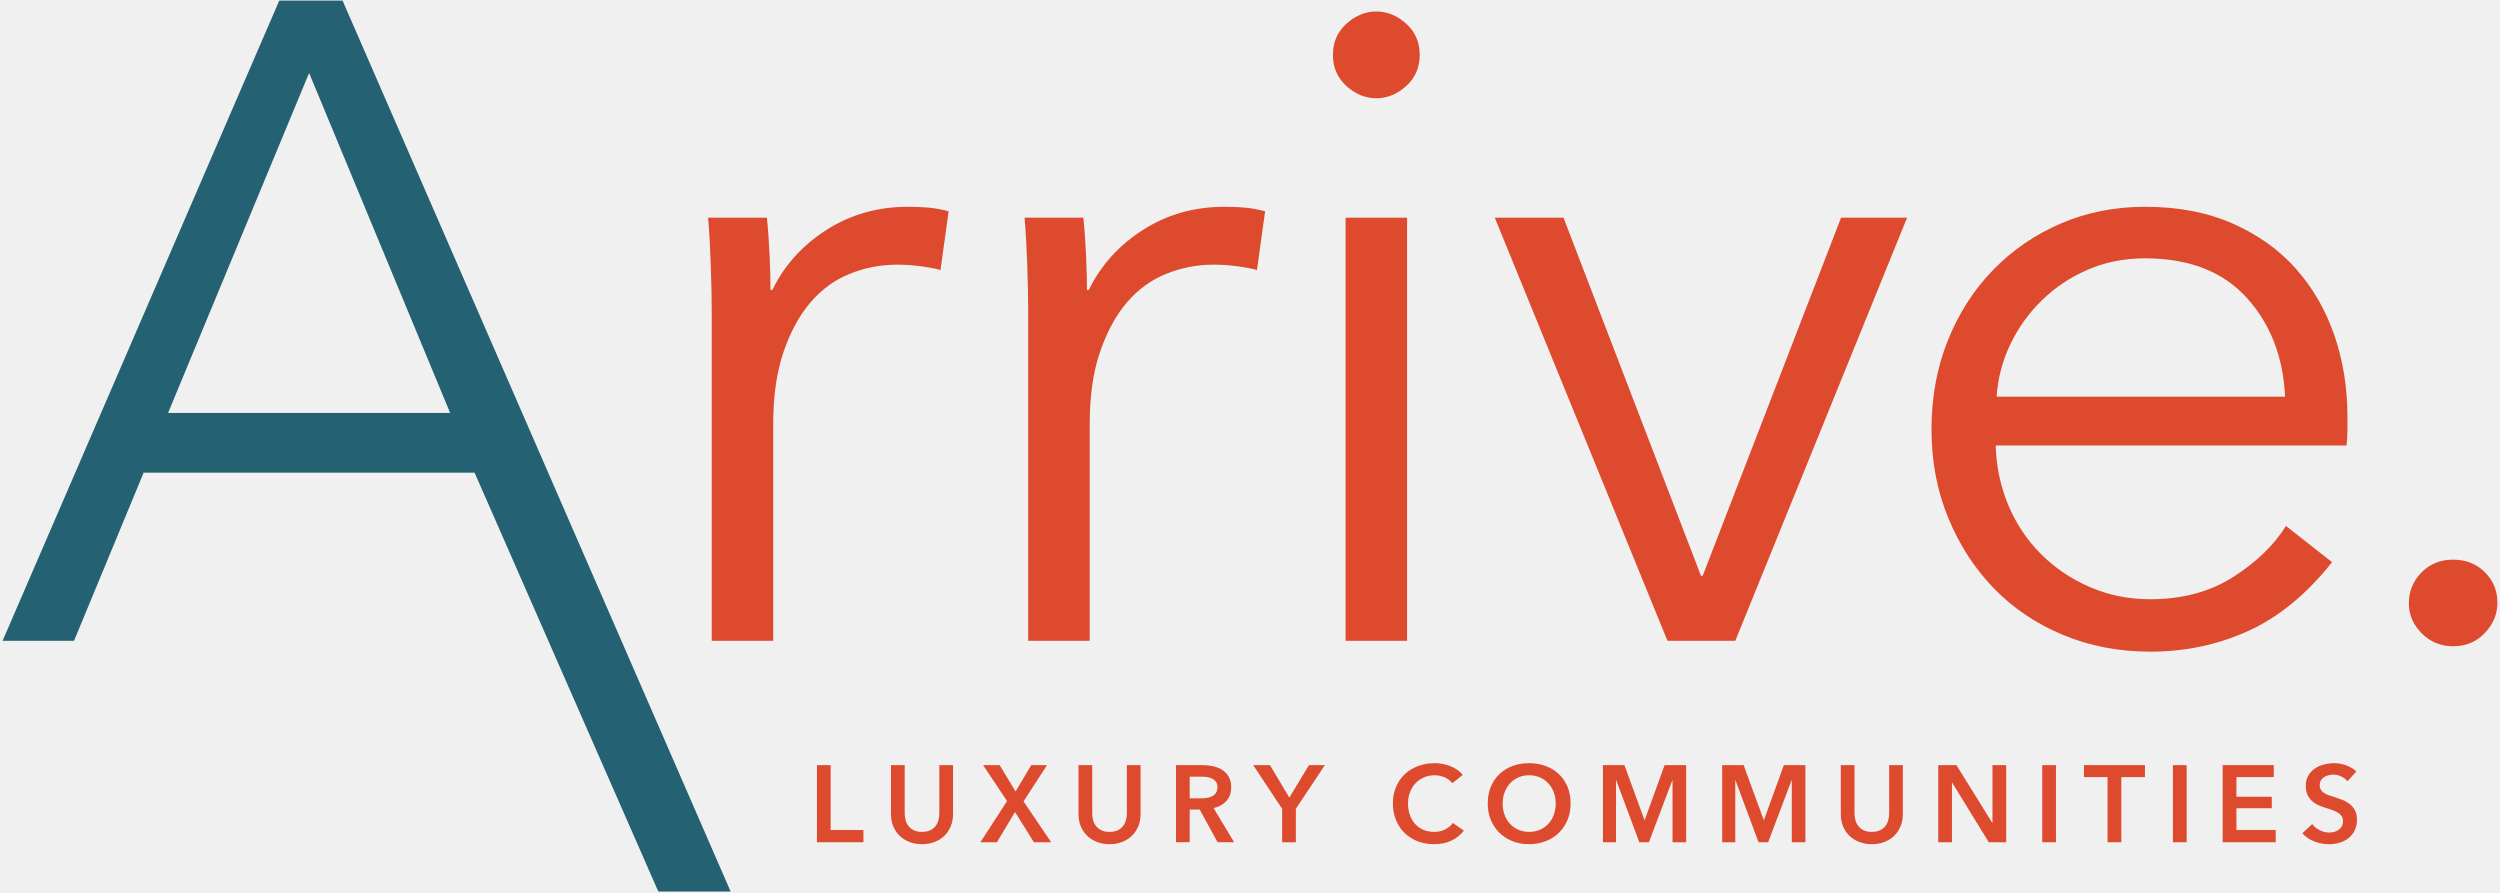
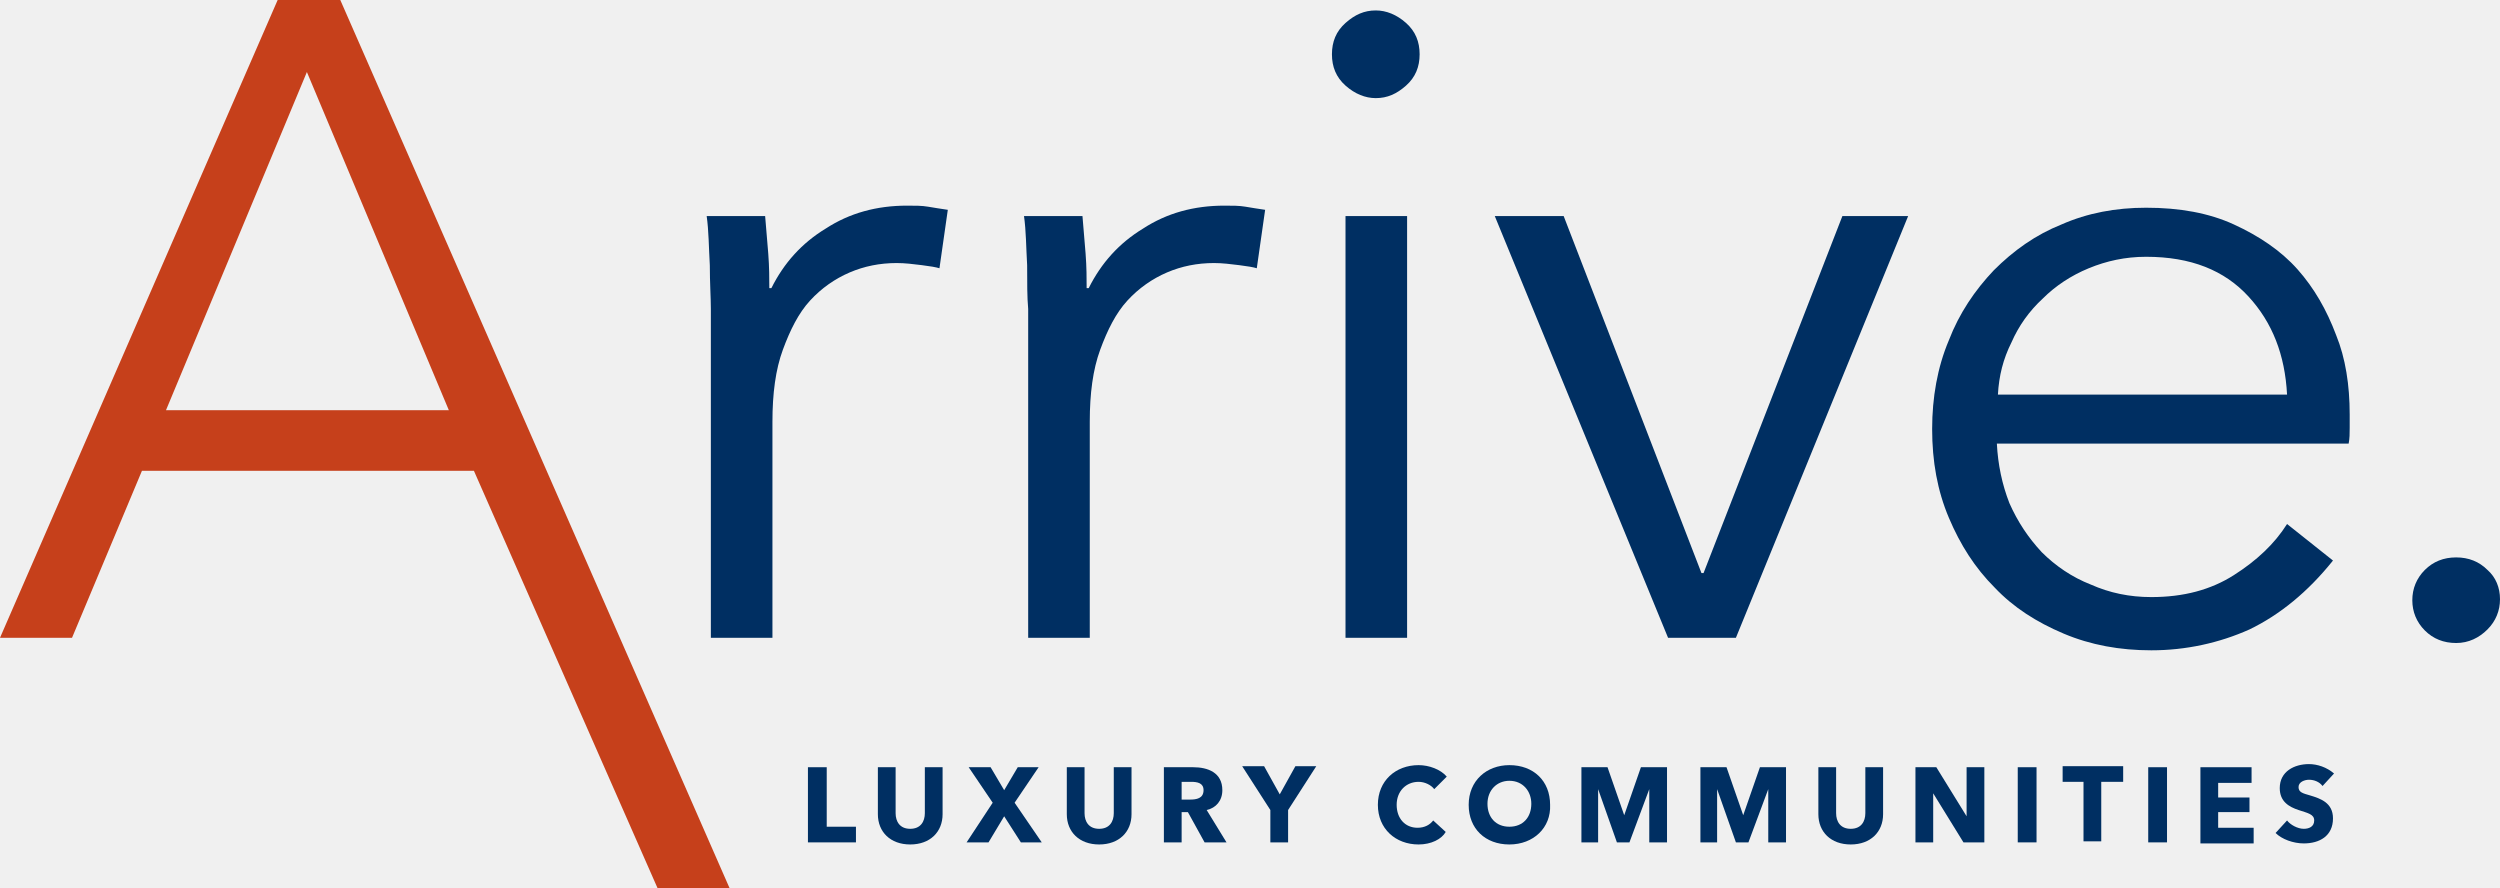
- <svg xmlns="http://www.w3.org/2000/svg" viewBox="0 0 241 86" version="1.1">
-   <g id="Page-1" stroke="none" stroke-width="1" fill="none" fill-rule="evenodd">
-     <g id="ARRIVE-LUXURY-COMMUNITIES-363x90" transform="translate(-2, -2)">
-       <g id="arrive-logo" transform="translate(2, 2)">
-         <path d="M68.524,25.688 C68.465,23.944 68.378,22.375 68.261,20.98 L73.928,20.98 C74.043,22.084 74.13,23.305 74.19,24.64 C74.247,25.979 74.277,27.081 74.277,27.953 L74.45,27.953 C75.613,25.572 77.356,23.64 79.681,22.157 C82.005,20.674 84.62,19.934 87.525,19.934 C88.281,19.934 88.964,19.963 89.575,20.02 C90.184,20.081 90.809,20.195 91.448,20.369 L90.664,26.035 C90.316,25.919 89.733,25.805 88.92,25.688 C88.106,25.572 87.294,25.512 86.479,25.512 C84.911,25.512 83.399,25.802 81.948,26.384 C80.494,26.962 79.231,27.875 78.155,29.122 C77.08,30.369 76.208,31.962 75.541,33.904 C74.871,35.846 74.538,38.181 74.538,40.906 L74.538,61.775 L68.61,61.775 L68.61,29.959 C68.61,28.855 68.581,27.43 68.524,25.688" id="Fill-2" fill="#DE4A2E" />
-         <path d="M99.032,25.688 C98.973,23.944 98.886,22.375 98.769,20.98 L104.436,20.98 C104.551,22.084 104.638,23.305 104.698,24.64 C104.755,25.979 104.785,27.081 104.785,27.953 L104.958,27.953 C106.121,25.572 107.864,23.64 110.19,22.157 C112.513,20.674 115.128,19.934 118.033,19.934 C118.789,19.934 119.472,19.963 120.083,20.02 C120.692,20.081 121.317,20.195 121.956,20.369 L121.172,26.035 C120.824,25.919 120.241,25.805 119.429,25.688 C118.615,25.572 117.802,25.512 116.987,25.512 C115.419,25.512 113.907,25.802 112.456,26.384 C111.002,26.962 109.739,27.875 108.663,29.122 C107.588,30.369 106.717,31.962 106.049,33.904 C105.379,35.846 105.046,38.181 105.046,40.906 L105.046,61.775 L99.118,61.775 L99.118,29.959 C99.118,28.855 99.089,27.43 99.032,25.688" id="Fill-4" fill="#DE4A2E" />
-         <path d="M129.713,61.774 L135.641,61.774 L135.641,20.98 L129.713,20.98 L129.713,61.774 Z M136.86,5.29 C136.86,6.51 136.425,7.513 135.553,8.297 C134.682,9.082 133.723,9.474 132.677,9.474 C131.631,9.474 130.672,9.082 129.8,8.297 C128.929,7.513 128.493,6.51 128.493,5.29 C128.493,4.069 128.929,3.067 129.8,2.282 C130.672,1.498 131.631,1.106 132.677,1.106 C133.723,1.106 134.682,1.498 135.553,2.282 C136.425,3.067 136.86,4.069 136.86,5.29 L136.86,5.29 Z" id="Fill-6" fill="#DE4A2E" />
-         <polygon id="Fill-8" fill="#DE4A2E" points="167.282 61.774 160.745 61.774 144.095 20.98 150.72 20.98 163.969 55.498 164.143 55.498 177.48 20.98 183.844 20.98" />
-         <path d="M220.279,38.239 C220.104,34.405 218.869,31.222 216.574,28.695 C214.277,26.166 211.009,24.903 206.767,24.903 C204.792,24.903 202.962,25.266 201.275,25.992 C199.59,26.72 198.109,27.707 196.83,28.956 C195.551,30.206 194.535,31.63 193.779,33.227 C193.024,34.826 192.588,36.496 192.472,38.239 L220.279,38.239 Z M226.292,40.157 L226.292,41.465 C226.292,41.931 226.263,42.424 226.207,42.946 L192.384,42.946 C192.442,44.981 192.849,46.899 193.604,48.7 C194.36,50.501 195.407,52.07 196.743,53.406 C198.08,54.744 199.648,55.804 201.451,56.588 C203.251,57.373 205.199,57.765 207.291,57.765 C210.37,57.765 213.028,57.054 215.266,55.63 C217.503,54.206 219.202,52.566 220.366,50.704 L224.811,54.192 C222.37,57.272 219.681,59.48 216.749,60.816 C213.812,62.152 210.659,62.821 207.291,62.821 C204.269,62.821 201.464,62.282 198.88,61.208 C196.294,60.133 194.071,58.637 192.211,56.719 C190.35,54.801 188.883,52.534 187.807,49.92 C186.733,47.305 186.196,44.458 186.196,41.377 C186.196,38.298 186.719,35.45 187.765,32.835 C188.81,30.22 190.262,27.953 192.124,26.036 C193.983,24.119 196.162,22.623 198.661,21.547 C201.159,20.472 203.861,19.934 206.767,19.934 C209.963,19.934 212.783,20.472 215.222,21.547 C217.664,22.623 219.696,24.075 221.324,25.906 C222.951,27.736 224.186,29.872 225.029,32.312 C225.87,34.752 226.292,37.367 226.292,40.157 L226.292,40.157 Z" id="Fill-9" fill="#DE4A2E" />
-         <path d="M240.752,58.092 C240.752,59.197 240.348,60.174 239.54,61.023 C238.733,61.873 237.714,62.298 236.482,62.298 C235.292,62.298 234.283,61.883 233.455,61.055 C232.627,60.227 232.213,59.261 232.213,58.155 C232.213,57.009 232.616,56.021 233.424,55.193 C234.231,54.364 235.25,53.95 236.482,53.95 C237.714,53.95 238.733,54.354 239.54,55.16 C240.348,55.968 240.752,56.945 240.752,58.092" id="Fill-10" fill="#DE4A2E" />
-         <polygon id="Fill-11" fill="#DE4A2E" points="78.753 73.759 80.076 73.759 80.076 80.016 83.235 80.016 83.235 81.192 78.753 81.192" />
-         <path d="M91.874,78.462 C91.874,78.91 91.799,79.315 91.644,79.675 C91.49,80.035 91.281,80.341 91.014,80.593 C90.749,80.845 90.433,81.039 90.069,81.176 C89.707,81.313 89.311,81.38 88.883,81.38 C88.457,81.38 88.061,81.313 87.698,81.176 C87.334,81.039 87.016,80.845 86.746,80.593 C86.478,80.341 86.267,80.035 86.118,79.675 C85.966,79.315 85.892,78.91 85.892,78.462 L85.892,73.759 L87.213,73.759 L87.213,78.409 C87.213,78.627 87.243,78.842 87.299,79.055 C87.353,79.269 87.447,79.459 87.576,79.627 C87.707,79.795 87.876,79.932 88.091,80.037 C88.303,80.142 88.569,80.193 88.883,80.193 C89.198,80.193 89.463,80.142 89.677,80.037 C89.889,79.932 90.061,79.795 90.191,79.627 C90.32,79.459 90.412,79.269 90.469,79.055 C90.525,78.842 90.552,78.627 90.552,78.409 L90.552,73.759 L91.874,73.759 L91.874,78.462 Z" id="Fill-12" fill="#DE4A2E" />
-         <polygon id="Fill-13" fill="#DE4A2E" points="97.083 77.224 94.772 73.759 96.368 73.759 97.901 76.3 99.413 73.759 100.935 73.759 98.667 77.255 101.333 81.192 99.665 81.192 97.849 78.274 96.105 81.192 94.51 81.192" />
-         <path d="M109.951,78.462 C109.951,78.91 109.874,79.315 109.72,79.675 C109.567,80.035 109.357,80.341 109.091,80.593 C108.825,80.845 108.51,81.039 108.145,81.176 C107.782,81.313 107.387,81.38 106.96,81.38 C106.533,81.38 106.137,81.313 105.774,81.176 C105.409,81.039 105.094,80.845 104.823,80.593 C104.554,80.341 104.344,80.035 104.194,79.675 C104.043,79.315 103.969,78.91 103.969,78.462 L103.969,73.759 L105.29,73.759 L105.29,78.409 C105.29,78.627 105.319,78.842 105.374,79.055 C105.43,79.269 105.523,79.459 105.652,79.627 C105.783,79.795 105.953,79.932 106.167,80.037 C106.38,80.142 106.645,80.193 106.96,80.193 C107.274,80.193 107.539,80.142 107.752,80.037 C107.966,79.932 108.137,79.795 108.267,79.627 C108.396,79.459 108.489,79.269 108.545,79.055 C108.601,78.842 108.629,78.627 108.629,78.409 L108.629,73.759 L109.951,73.759 L109.951,78.462 Z" id="Fill-14" fill="#DE4A2E" />
-         <path d="M115.768,76.961 C115.957,76.961 116.146,76.947 116.335,76.919 C116.525,76.891 116.694,76.839 116.844,76.762 C116.995,76.685 117.119,76.574 117.217,76.431 C117.315,76.287 117.364,76.104 117.364,75.88 C117.364,75.677 117.318,75.511 117.227,75.381 C117.136,75.252 117.021,75.149 116.881,75.071 C116.741,74.995 116.581,74.942 116.403,74.914 C116.225,74.886 116.052,74.872 115.883,74.872 L114.687,74.872 L114.687,76.961 L115.768,76.961 Z M113.364,73.759 L115.946,73.759 C116.297,73.759 116.636,73.796 116.964,73.869 C117.293,73.943 117.586,74.064 117.841,74.232 C118.097,74.399 118.302,74.62 118.456,74.893 C118.609,75.166 118.687,75.498 118.687,75.891 C118.687,76.43 118.535,76.868 118.229,77.207 C117.925,77.547 117.511,77.776 116.986,77.896 L118.97,81.191 L117.374,81.191 L115.652,78.042 L114.687,78.042 L114.687,81.191 L113.364,81.191 L113.364,73.759 Z" id="Fill-15" fill="#DE4A2E" />
-         <polygon id="Fill-16" fill="#DE4A2E" points="123.599 77.969 120.807 73.76 122.423 73.76 124.292 76.887 126.181 73.76 127.714 73.76 124.921 77.969 124.921 81.192 123.599 81.192" />
-         <path d="M139.996,75.502 C139.8,75.236 139.545,75.042 139.229,74.919 C138.914,74.797 138.605,74.735 138.306,74.735 C137.921,74.735 137.57,74.806 137.256,74.945 C136.941,75.085 136.67,75.278 136.442,75.523 C136.215,75.768 136.04,76.055 135.917,76.384 C135.794,76.713 135.733,77.069 135.733,77.454 C135.733,77.86 135.793,78.231 135.913,78.567 C136.031,78.903 136.2,79.191 136.422,79.434 C136.642,79.675 136.905,79.861 137.214,79.995 C137.521,80.128 137.868,80.193 138.254,80.193 C138.651,80.193 139.006,80.116 139.313,79.958 C139.621,79.801 139.87,79.593 140.059,79.333 L141.118,80.078 C140.79,80.491 140.388,80.812 139.911,81.039 C139.435,81.267 138.88,81.38 138.242,81.38 C137.661,81.38 137.128,81.284 136.642,81.092 C136.155,80.899 135.737,80.63 135.387,80.283 C135.037,79.937 134.765,79.524 134.568,79.045 C134.373,78.565 134.274,78.035 134.274,77.454 C134.274,76.859 134.377,76.322 134.584,75.843 C134.791,75.363 135.074,74.956 135.434,74.62 C135.794,74.284 136.22,74.025 136.71,73.843 C137.199,73.661 137.731,73.57 138.306,73.57 C138.543,73.57 138.792,73.593 139.052,73.639 C139.309,73.685 139.558,73.754 139.796,73.848 C140.034,73.943 140.258,74.061 140.469,74.2 C140.678,74.341 140.856,74.509 141.004,74.704 L139.996,75.502 Z" id="Fill-17" fill="#DE4A2E" />
-         <path d="M144.856,77.454 C144.856,77.853 144.917,78.219 145.041,78.551 C145.162,78.884 145.337,79.173 145.565,79.418 C145.792,79.662 146.061,79.853 146.373,79.989 C146.685,80.126 147.03,80.193 147.406,80.193 C147.786,80.193 148.131,80.126 148.446,79.989 C148.762,79.853 149.032,79.662 149.26,79.418 C149.488,79.173 149.662,78.884 149.786,78.551 C149.907,78.219 149.969,77.853 149.969,77.454 C149.969,77.069 149.907,76.713 149.786,76.383 C149.662,76.055 149.489,75.767 149.264,75.522 C149.042,75.278 148.772,75.085 148.457,74.945 C148.143,74.805 147.792,74.735 147.406,74.735 C147.022,74.735 146.673,74.805 146.363,74.945 C146.05,75.085 145.784,75.278 145.56,75.522 C145.334,75.767 145.162,76.055 145.041,76.383 C144.917,76.713 144.856,77.069 144.856,77.454 M143.418,77.454 C143.418,76.859 143.518,76.322 143.716,75.843 C143.917,75.364 144.192,74.956 144.546,74.62 C144.899,74.283 145.32,74.025 145.805,73.843 C146.292,73.661 146.822,73.57 147.397,73.57 C147.976,73.57 148.512,73.661 149.001,73.843 C149.493,74.025 149.917,74.283 150.274,74.62 C150.63,74.956 150.907,75.364 151.107,75.843 C151.306,76.322 151.407,76.859 151.407,77.454 C151.407,78.035 151.306,78.565 151.107,79.045 C150.907,79.524 150.63,79.936 150.274,80.283 C149.917,80.63 149.493,80.899 149.001,81.092 C148.512,81.284 147.976,81.38 147.397,81.38 C146.822,81.38 146.292,81.284 145.805,81.092 C145.32,80.899 144.899,80.63 144.546,80.283 C144.192,79.936 143.917,79.524 143.716,79.045 C143.518,78.565 143.418,78.035 143.418,77.454" id="Fill-18" fill="#DE4A2E" />
-         <polygon id="Fill-19" fill="#DE4A2E" points="154.524 73.759 156.592 73.759 158.524 79.039 158.555 79.039 160.466 73.759 162.545 73.759 162.545 81.192 161.232 81.192 161.232 75.219 161.211 75.219 158.954 81.192 158.03 81.192 155.805 75.219 155.784 75.219 155.784 81.192 154.524 81.192" />
-         <polygon id="Fill-20" fill="#DE4A2E" points="166.019 73.759 168.088 73.759 170.019 79.039 170.05 79.039 171.962 73.759 174.041 73.759 174.041 81.192 172.728 81.192 172.728 75.219 172.707 75.219 170.45 81.192 169.525 81.192 167.3 75.219 167.28 75.219 167.28 81.192 166.019 81.192" />
-         <path d="M183.435,78.462 C183.435,78.91 183.359,79.315 183.205,79.675 C183.051,80.035 182.841,80.341 182.576,80.593 C182.309,80.845 181.995,81.039 181.63,81.176 C181.267,81.313 180.872,81.38 180.445,81.38 C180.017,81.38 179.622,81.313 179.258,81.176 C178.894,81.039 178.578,80.845 178.307,80.593 C178.039,80.341 177.828,80.035 177.678,79.675 C177.527,79.315 177.453,78.91 177.453,78.462 L177.453,73.759 L178.775,73.759 L178.775,78.409 C178.775,78.627 178.803,78.842 178.859,79.055 C178.914,79.269 179.007,79.459 179.137,79.627 C179.267,79.795 179.438,79.932 179.652,80.037 C179.865,80.142 180.129,80.193 180.445,80.193 C180.759,80.193 181.023,80.142 181.237,80.037 C181.451,79.932 181.622,79.795 181.751,79.627 C181.88,79.459 181.974,79.269 182.029,79.055 C182.085,78.842 182.114,78.627 182.114,78.409 L182.114,73.759 L183.435,73.759 L183.435,78.462 Z" id="Fill-21" fill="#DE4A2E" />
-         <polygon id="Fill-22" fill="#DE4A2E" points="186.847 73.759 188.6 73.759 192.053 79.323 192.075 79.323 192.075 73.759 193.397 73.759 193.397 81.192 191.717 81.192 188.191 75.449 188.169 75.449 188.169 81.192 186.847 81.192" />
-         <polygon id="Fill-23" fill="#DE4A2E" points="196.871 81.192 198.194 81.192 198.194 73.759 196.871 73.759" />
-         <polygon id="Fill-24" fill="#DE4A2E" points="203.171 74.914 200.892 74.914 200.892 73.759 206.772 73.759 206.772 74.914 204.494 74.914 204.494 81.191 203.171 81.191" />
-         <polygon id="Fill-25" fill="#DE4A2E" points="209.469 81.192 210.792 81.192 210.792 73.759 209.469 73.759" />
-         <polygon id="Fill-26" fill="#DE4A2E" points="214.267 73.759 219.19 73.759 219.19 74.914 215.59 74.914 215.59 76.804 219.001 76.804 219.001 77.916 215.59 77.916 215.59 80.016 219.379 80.016 219.379 81.192 214.267 81.192" />
-         <path d="M226.297,75.312 C226.156,75.13 225.96,74.978 225.703,74.856 C225.448,74.734 225.192,74.671 224.932,74.671 C224.777,74.671 224.625,74.692 224.471,74.731 C224.316,74.769 224.176,74.829 224.05,74.909 C223.924,74.99 223.821,75.094 223.74,75.224 C223.66,75.353 223.62,75.508 223.62,75.691 C223.62,75.859 223.655,76.001 223.725,76.121 C223.795,76.24 223.892,76.341 224.014,76.425 C224.136,76.51 224.284,76.584 224.459,76.647 C224.634,76.709 224.827,76.772 225.037,76.835 C225.275,76.912 225.523,76.999 225.776,77.097 C226.033,77.195 226.267,77.326 226.481,77.486 C226.693,77.647 226.869,77.85 227.006,78.094 C227.142,78.34 227.211,78.644 227.211,79.007 C227.211,79.407 227.138,79.754 226.989,80.052 C226.843,80.35 226.647,80.597 226.401,80.793 C226.156,80.989 225.87,81.135 225.54,81.234 C225.212,81.332 224.865,81.38 224.502,81.38 C224.02,81.38 223.546,81.291 223.085,81.112 C222.623,80.933 222.244,80.669 221.95,80.32 L222.896,79.439 C223.077,79.691 223.321,79.889 223.625,80.037 C223.93,80.183 224.229,80.257 224.523,80.257 C224.677,80.257 224.834,80.237 224.995,80.2 C225.156,80.162 225.301,80.096 225.431,80.004 C225.561,79.915 225.665,79.799 225.746,79.665 C225.826,79.528 225.866,79.358 225.866,79.156 C225.866,78.959 225.82,78.796 225.73,78.666 C225.639,78.537 225.517,78.425 225.362,78.332 C225.209,78.237 225.026,78.154 224.818,78.084 C224.608,78.014 224.386,77.941 224.155,77.864 C223.931,77.793 223.707,77.71 223.483,77.612 C223.26,77.513 223.059,77.383 222.88,77.222 C222.701,77.062 222.556,76.865 222.444,76.629 C222.332,76.395 222.276,76.103 222.276,75.754 C222.276,75.376 222.355,75.05 222.513,74.778 C222.67,74.504 222.876,74.279 223.132,74.1 C223.387,73.921 223.678,73.79 224.003,73.701 C224.329,73.615 224.659,73.57 224.995,73.57 C225.373,73.57 225.756,73.636 226.145,73.769 C226.533,73.903 226.87,74.103 227.158,74.368 L226.297,75.312 Z" id="Fill-27" fill="#DE4A2E" />
-         <path d="M26.921,0.06 L0.248,61.775 L7.135,61.775 L13.847,45.562 L45.749,45.562 L63.459,85.941 L70.432,85.941 L33.024,0.06 L26.921,0.06 Z M29.798,7.033 L43.396,39.809 L16.199,39.809 L29.798,7.033 Z" id="Fill-1" fill="#246172" />
-       </g>
-     </g>
+ <svg xmlns="http://www.w3.org/2000/svg" version="1.1" id="Logo" x="0px" y="0px" viewBox="0 0 239.5 85" style="enable-background:new 0 0 239.5 85;" xml:space="preserve">
+   <style type="text/css">
+ 	.st0{fill:#002F62;}
+ 	.st1{fill:#FFFFFF;}
+ 	.st2{fill:#C2C0BF;}
+ 	.st3{fill:#C6401B;}
+ </style>
+   <g>
+     <path class="st3" d="M26.6,0L0,61.1h6.9l6.7-16h31.8l17.6,40h6.9L32.6,0H26.6z M29.4,6.9L43,39.3H15.9L29.4,6.9z" />
+     <path class="st0" d="M68,25.4c-0.1-1.7-0.1-3.3-0.3-4.7h5.6c0.1,1.1,0.2,2.3,0.3,3.6c0.1,1.3,0.1,2.4,0.1,3.3h0.2   c1.2-2.4,2.9-4.3,5.2-5.7c2.3-1.5,4.9-2.2,7.8-2.2c0.8,0,1.4,0,2,0.1c0.6,0.1,1.2,0.2,1.9,0.3L90,25.7c-0.3-0.1-0.9-0.2-1.7-0.3   c-0.8-0.1-1.6-0.2-2.4-0.2c-1.6,0-3.1,0.3-4.5,0.9c-1.4,0.6-2.7,1.5-3.8,2.7c-1.1,1.2-1.9,2.8-2.6,4.7c-0.7,1.9-1,4.2-1,6.9v20.7   h-5.9V29.6C68.1,28.5,68,27.1,68,25.4" />
+     <path class="st0" d="M98.4,25.4c-0.1-1.7-0.1-3.3-0.3-4.7h5.6c0.1,1.1,0.2,2.3,0.3,3.6c0.1,1.3,0.1,2.4,0.1,3.3h0.2   c1.2-2.4,2.9-4.3,5.2-5.7c2.3-1.5,4.9-2.2,7.8-2.2c0.8,0,1.4,0,2,0.1c0.6,0.1,1.2,0.2,1.9,0.3l-0.8,5.6c-0.3-0.1-0.9-0.2-1.7-0.3   c-0.8-0.1-1.6-0.2-2.4-0.2c-1.6,0-3.1,0.3-4.5,0.9c-1.4,0.6-2.7,1.5-3.8,2.7c-1.1,1.2-1.9,2.8-2.6,4.7c-0.7,1.9-1,4.2-1,6.9v20.7   h-5.9V29.6C98.4,28.5,98.4,27.1,98.4,25.4" />
+     <path class="st0" d="M134.8,61.1h-5.9V20.7h5.9V61.1z M136,5.2c0,1.2-0.4,2.2-1.3,3c-0.9,0.8-1.8,1.2-2.9,1.2c-1,0-2-0.4-2.9-1.2   c-0.9-0.8-1.3-1.8-1.3-3c0-1.2,0.4-2.2,1.3-3c0.9-0.8,1.8-1.2,2.9-1.2c1,0,2,0.4,2.9,1.2C135.6,3,136,4,136,5.2" />
+     <polygon class="st0" points="166.3,61.1 159.8,61.1 143.2,20.7 149.8,20.7 163,54.9 163.2,54.9 176.5,20.7 182.8,20.7  " />
+     <path class="st0" d="M219.1,37.8c-0.2-3.8-1.4-6.9-3.7-9.4c-2.3-2.5-5.5-3.8-9.8-3.8c-2,0-3.8,0.4-5.5,1.1   c-1.7,0.7-3.2,1.7-4.4,2.9c-1.3,1.2-2.3,2.6-3,4.2c-0.8,1.6-1.2,3.2-1.3,5H219.1z M225.1,39.7V41c0,0.5,0,1-0.1,1.5h-33.7   c0.1,2,0.5,3.9,1.2,5.7c0.8,1.8,1.8,3.3,3.1,4.7c1.3,1.3,2.9,2.4,4.7,3.1c1.8,0.8,3.7,1.2,5.8,1.2c3.1,0,5.7-0.7,7.9-2.1   c2.2-1.4,3.9-3,5.1-4.9l4.4,3.5c-2.4,3-5.1,5.2-8,6.6c-2.9,1.3-6.1,2-9.4,2c-3,0-5.8-0.5-8.4-1.6c-2.6-1.1-4.8-2.5-6.6-4.4   c-1.9-1.9-3.3-4.1-4.4-6.7c-1.1-2.6-1.6-5.4-1.6-8.5c0-3,0.5-5.9,1.6-8.5c1-2.6,2.5-4.8,4.3-6.7c1.9-1.9,4-3.4,6.5-4.4   c2.5-1.1,5.2-1.6,8.1-1.6c3.2,0,6,0.5,8.4,1.6c2.4,1.1,4.5,2.5,6.1,4.3c1.6,1.8,2.8,3.9,3.7,6.3C224.7,34.3,225.1,36.9,225.1,39.7" />
+     <path class="st0" d="M239.5,57.4c0,1.1-0.4,2.1-1.2,2.9c-0.8,0.8-1.8,1.3-3,1.3c-1.2,0-2.2-0.4-3-1.2c-0.8-0.8-1.2-1.8-1.2-2.9   c0-1.1,0.4-2.1,1.2-2.9s1.8-1.2,3-1.2s2.2,0.4,3,1.2C239.1,55.3,239.5,56.3,239.5,57.4" />
+   </g>
+   <g>
+     <path class="st0" d="M77.4,80.7v-7.2h1.8v5.7h2.8v1.5H77.4z" />
+     <path class="st0" d="M87.2,80.9c-1.9,0-3.1-1.2-3.1-2.9v-4.5h1.7v4.4c0,0.8,0.4,1.5,1.4,1.5c1,0,1.4-0.7,1.4-1.5v-4.4h1.7V78   C90.3,79.7,89.1,80.9,87.2,80.9z" />
+     <path class="st0" d="M97.8,80.7l-1.6-2.5l-1.5,2.5h-2.1l2.5-3.8l-2.3-3.4h2.1l1.3,2.2l1.3-2.2h2l-2.3,3.4l2.6,3.8H97.8z" />
+     <path class="st0" d="M105.3,80.9c-1.9,0-3.1-1.2-3.1-2.9v-4.5h1.7v4.4c0,0.8,0.4,1.5,1.4,1.5c1,0,1.4-0.7,1.4-1.5v-4.4h1.7V78   C108.4,79.7,107.2,80.9,105.3,80.9z" />
+     <path class="st0" d="M115.4,80.7l-1.6-2.9h-0.6v2.9h-1.7v-7.2h2.8c1.4,0,2.8,0.5,2.8,2.2c0,1-0.6,1.7-1.5,1.9l1.9,3.1H115.4z    M114.1,74.9h-0.9v1.7h0.8c0.6,0,1.3-0.1,1.3-0.9C115.3,75,114.7,74.9,114.1,74.9z" />
+     <path class="st0" d="M123.4,77.6v3.1h-1.7v-3.1l-2.7-4.2h2.1l1.5,2.7l1.5-2.7h2L123.4,77.6z" />
+     <path class="st0" d="M135.9,80.9c-2.2,0-3.9-1.5-3.9-3.8c0-2.3,1.7-3.8,3.9-3.8c1,0,2.1,0.4,2.7,1.1l-1.2,1.2   c-0.3-0.4-0.9-0.7-1.5-0.7c-1.2,0-2.1,0.9-2.1,2.2c0,1.3,0.8,2.2,2,2.2c0.7,0,1.2-0.3,1.5-0.7l1.2,1.1   C138.1,80.4,137.1,80.9,135.9,80.9z" />
+     <path class="st0" d="M144.6,80.9c-2.3,0-3.9-1.5-3.9-3.8c0-2.3,1.7-3.8,3.9-3.8c2.3,0,3.9,1.5,3.9,3.8   C148.6,79.3,146.9,80.9,144.6,80.9z M144.6,74.8c-1.2,0-2.1,0.9-2.1,2.2c0,1.3,0.8,2.2,2.1,2.2s2.1-0.9,2.1-2.2   C146.7,75.8,145.9,74.8,144.6,74.8z" />
+     <path class="st0" d="M158,80.7l0-5.1h0l-1.9,5.1h-1.2l-1.8-5.1h0l0,5.1h-1.6v-7.2h2.5l1.6,4.6h0l1.6-4.6h2.5v7.2H158z" />
+     <path class="st0" d="M169.4,80.7l0-5.1h0l-1.9,5.1h-1.2l-1.8-5.1h0l0,5.1h-1.6v-7.2h2.5l1.6,4.6h0l1.6-4.6h2.5v7.2H169.4z" />
+     <path class="st0" d="M177.3,80.9c-1.9,0-3.1-1.2-3.1-2.9v-4.5h1.7v4.4c0,0.8,0.4,1.5,1.4,1.5c1,0,1.4-0.7,1.4-1.5v-4.4h1.7V78   C180.4,79.7,179.2,80.9,177.3,80.9z" />
+     <path class="st0" d="M188.1,80.7l-2.9-4.7h0l0,4.7h-1.7v-7.2h2l2.9,4.7h0l0-4.7h1.7v7.2H188.1z" />
+     <path class="st0" d="M193.3,80.7v-7.2h1.8v7.2H193.3z" />
+     <path class="st0" d="M201.3,74.9v5.7h-1.7v-5.7h-2v-1.5h5.8v1.5H201.3z" />
+     <path class="st0" d="M205.8,80.7v-7.2h1.8v7.2H205.8z" />
+     <path class="st0" d="M210.8,80.7v-7.2h4.9v1.5h-3.2v1.4h3v1.4h-3v1.5h3.4v1.5H210.8z" />
+     <path class="st0" d="M222.5,75.3c-0.3-0.4-0.8-0.6-1.3-0.6c-0.4,0-1,0.2-1,0.7c0,0.5,0.4,0.6,1.1,0.8c1,0.3,2.2,0.7,2.2,2.2   c0,1.7-1.3,2.4-2.8,2.4c-1,0-2.1-0.4-2.7-1l1.1-1.2c0.3,0.4,1,0.8,1.6,0.8c0.5,0,1-0.2,1-0.8c0-0.6-0.6-0.7-1.5-1   c-0.9-0.3-1.8-0.8-1.8-2.1c0-1.6,1.4-2.3,2.8-2.3c0.8,0,1.7,0.3,2.4,0.9L222.5,75.3z" />
  </g>
</svg>
